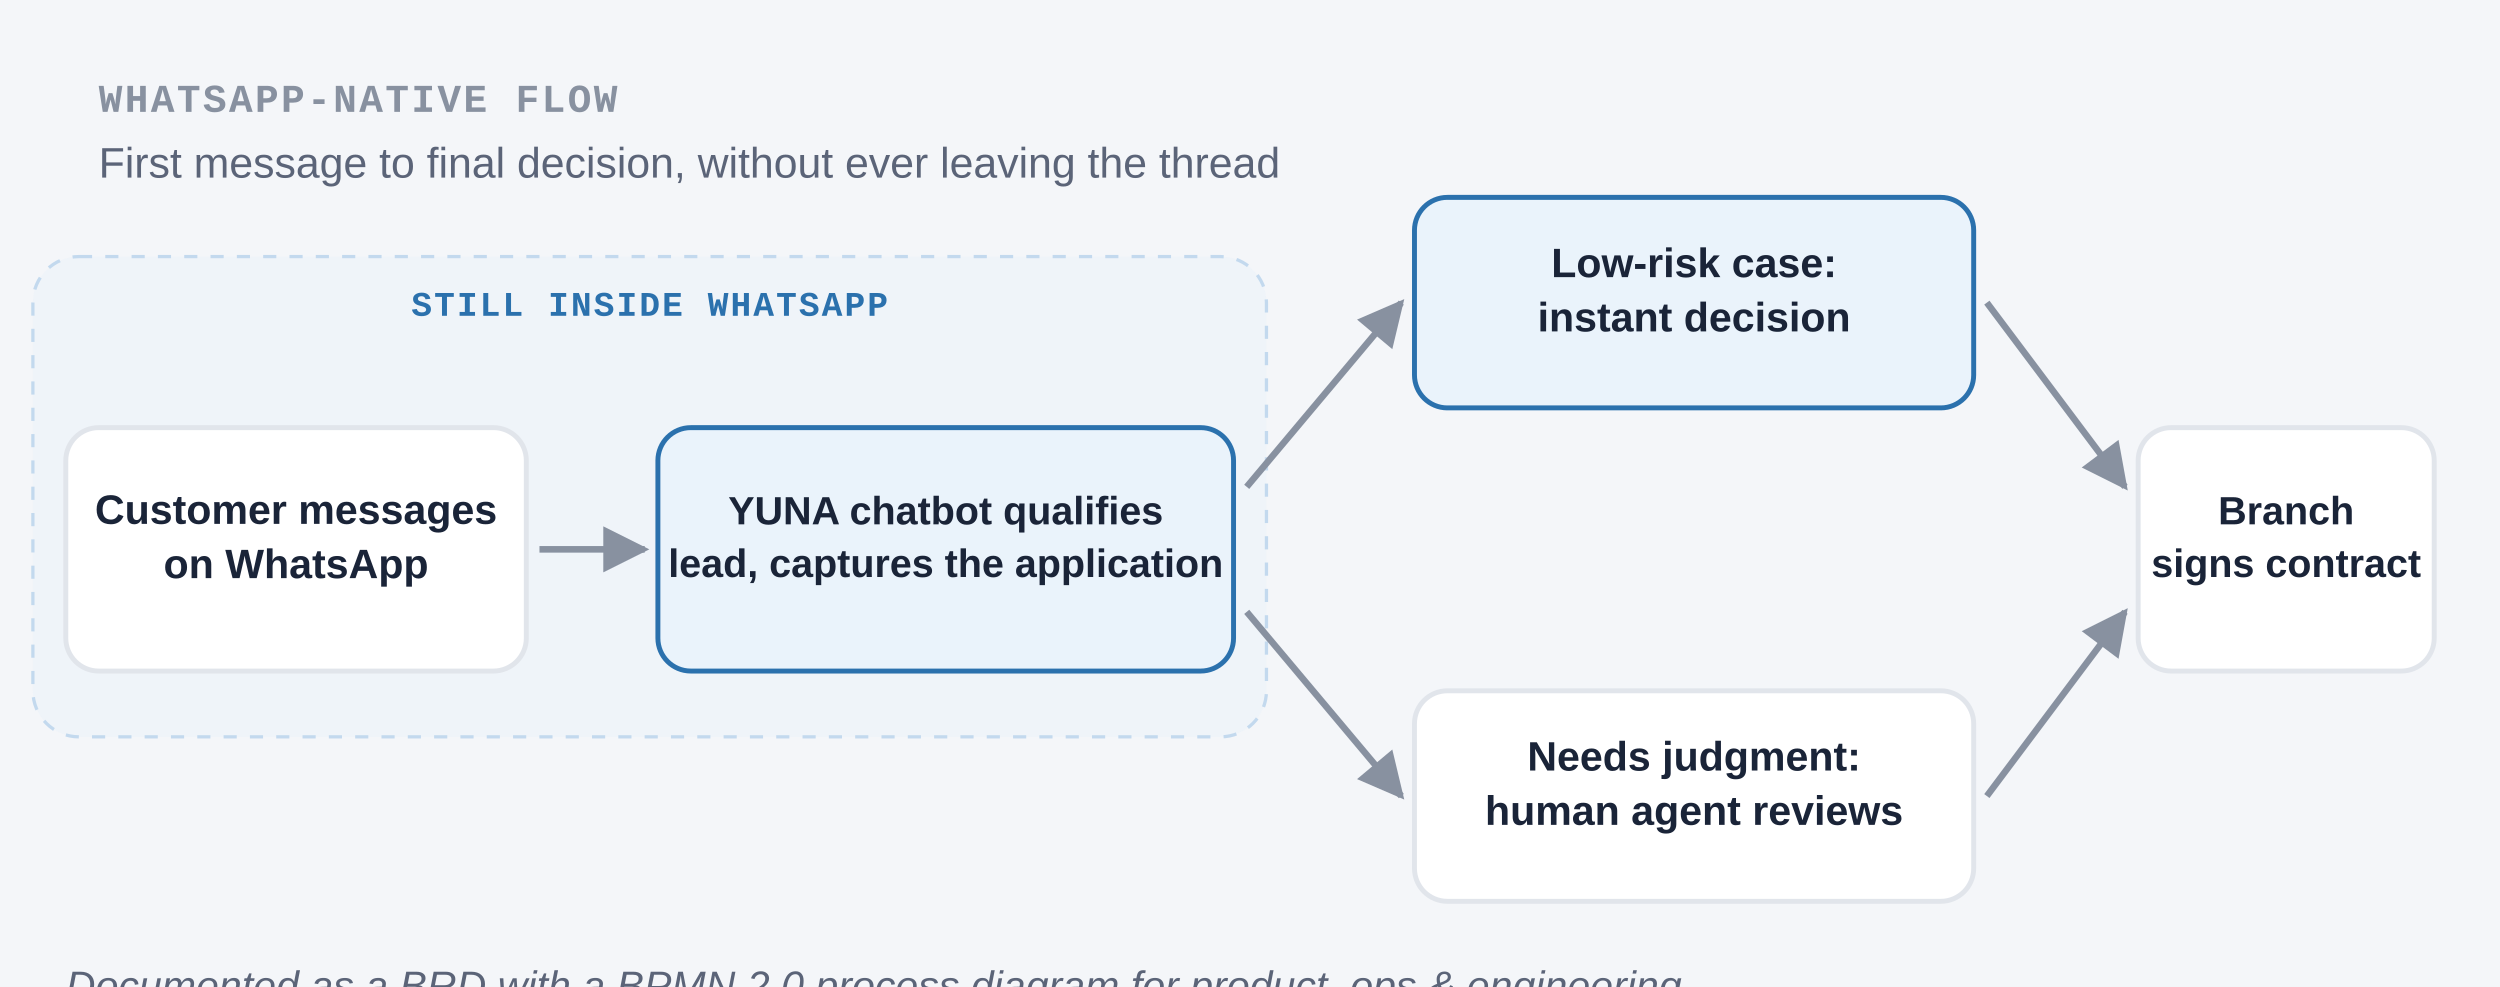
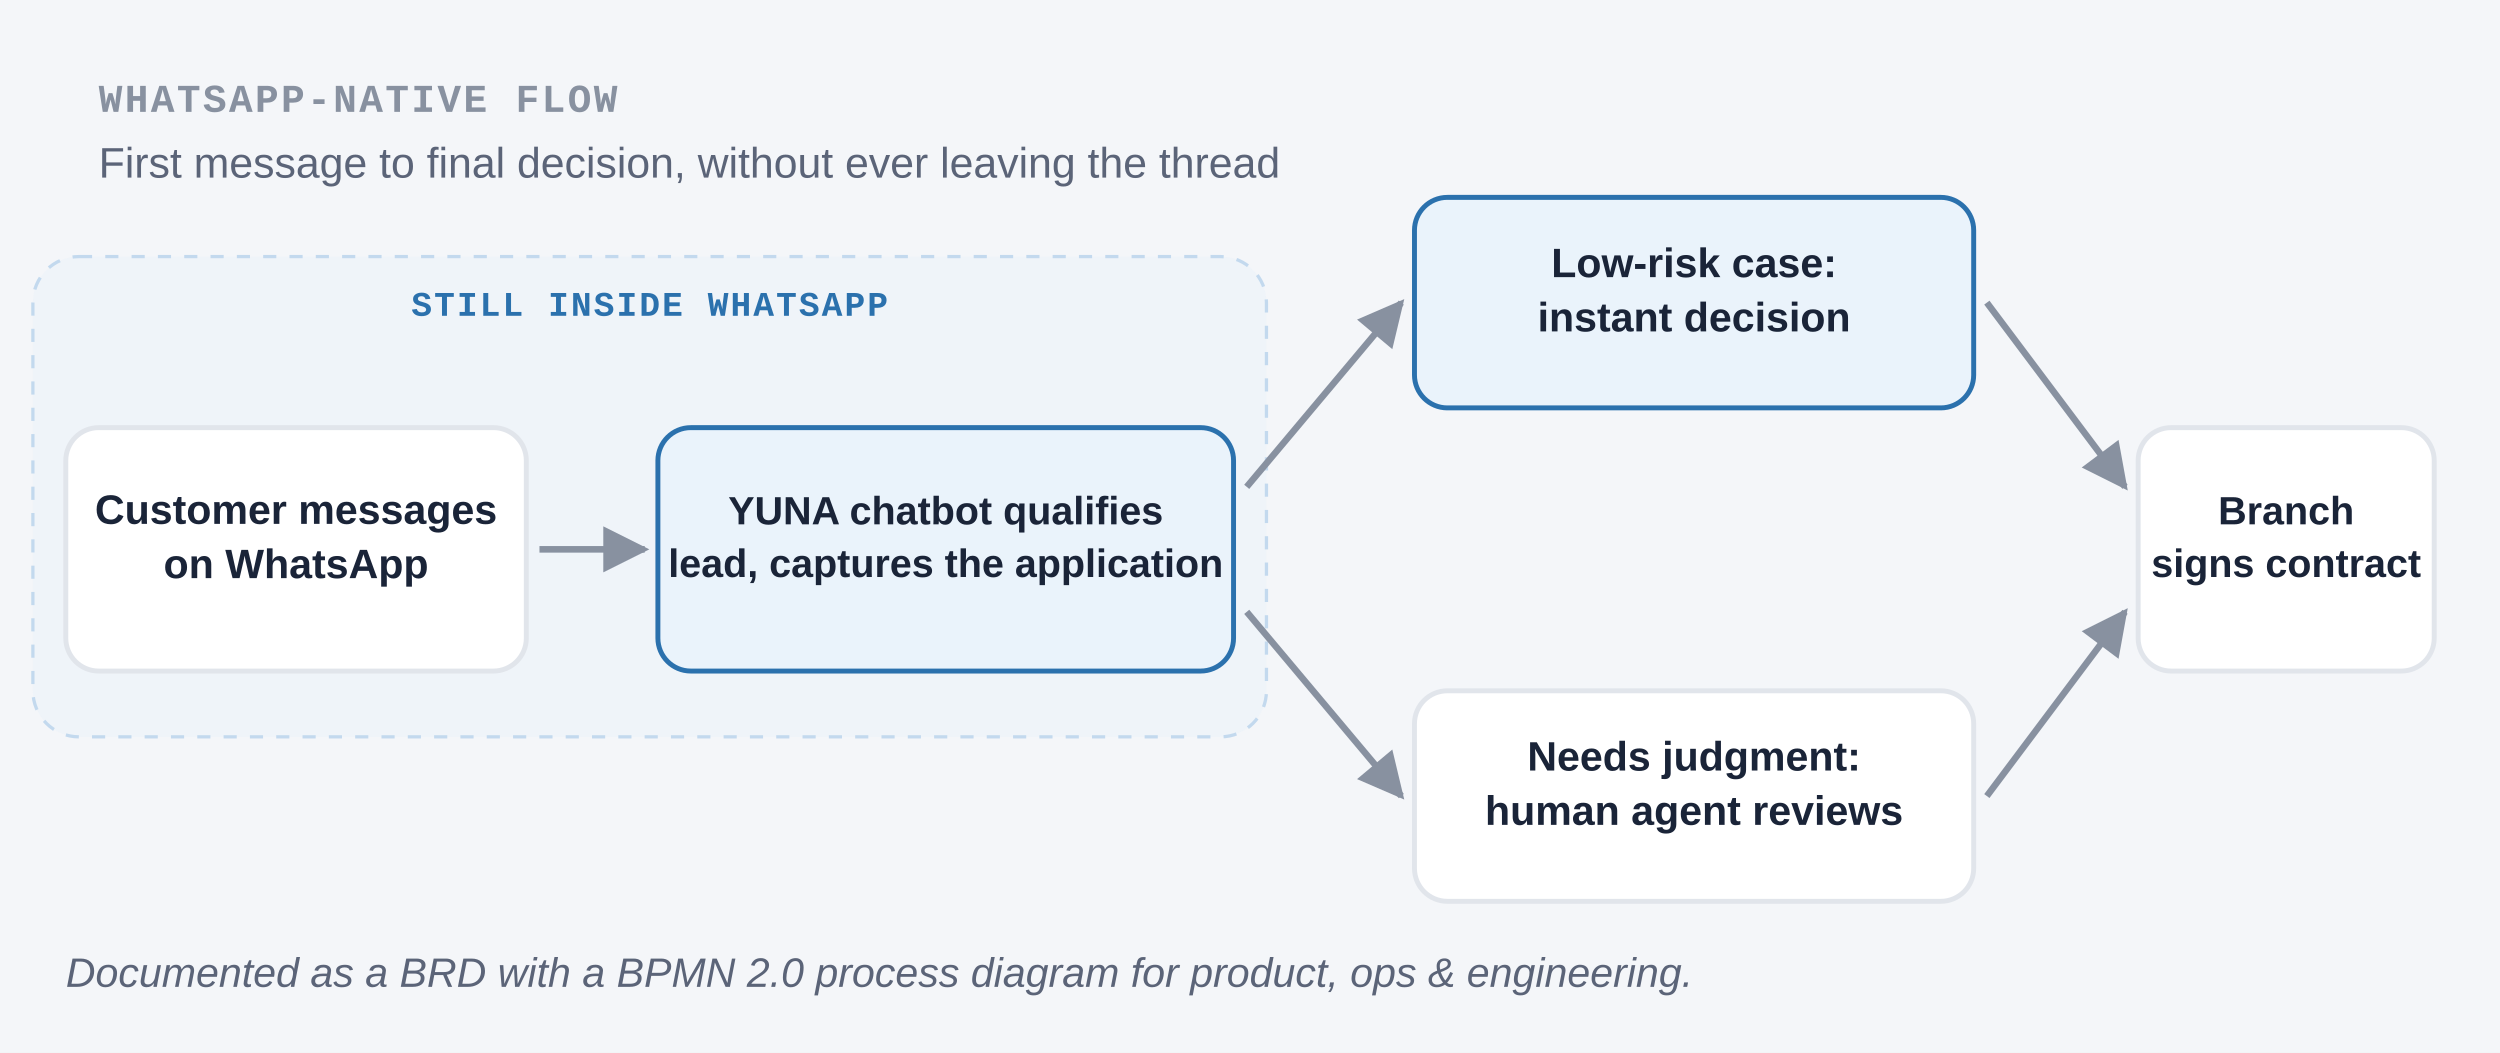
- <svg xmlns="http://www.w3.org/2000/svg" viewBox="0 0 760 300" font-family="Arial, Helvetica, sans-serif">
-   <rect x="0" y="0" width="760" height="300" fill="#f4f6f9" />
+ <svg xmlns="http://www.w3.org/2000/svg" viewBox="0 0 760 320" font-family="Arial, Helvetica, sans-serif">
+   <rect x="0" y="0" width="760" height="320" fill="#f4f6f9" />
  <defs>
    <marker id="arrow" viewBox="0 0 10 10" refX="9" refY="5" markerWidth="7" markerHeight="7" orient="auto-start-reverse">
      <path d="M0,0 L10,5 L0,10 z" fill="#8891a0" />
    </marker>
  </defs>
  <text x="30" y="34" text-anchor="start" font-size="12" font-weight="700" fill="#8891a0" font-family="Consolas, 'Courier New', monospace" letter-spacing="0.06em">WHATSAPP-NATIVE FLOW</text>
  <text x="30" y="54" font-size="13" fill="#5b6478" font-family="Arial, Helvetica, sans-serif">First message to final decision, without ever leaving the thread</text>
  <rect x="10" y="78" width="375" height="146" rx="14" fill="#eaf3fb" fill-opacity="0.5" stroke="#c3d9ee" stroke-dasharray="4,4" />
  <text x="197.5" y="96" text-anchor="middle" font-size="10.5" font-weight="700" fill="#2b71ad" font-family="Consolas, 'Courier New', monospace" letter-spacing="0.06em">STILL INSIDE WHATSAPP</text>
  <rect x="20" y="130" width="140" height="74" rx="10" fill="#ffffff" stroke="#e1e5eb" stroke-width="1.5" />
  <text x="90.0" y="159.25" text-anchor="middle" font-size="12.5" font-weight="600" fill="#1a2438">Customer messages</text>
  <text x="90.0" y="175.75" text-anchor="middle" font-size="12.5" font-weight="600" fill="#1a2438">on WhatsApp</text>
  <rect x="200" y="130" width="175" height="74" rx="10" fill="#eaf3fb" stroke="#2b71ad" stroke-width="1.5" />
  <text x="287.5" y="159.4" text-anchor="middle" font-size="12" font-weight="600" fill="#1a2438">YUNA chatbot qualifies</text>
  <text x="287.5" y="175.4" text-anchor="middle" font-size="12" font-weight="600" fill="#1a2438">lead, captures the application</text>
  <rect x="430" y="60" width="170" height="64" rx="10" fill="#eaf3fb" stroke="#2b71ad" stroke-width="1.5" />
  <text x="515.0" y="84.25" text-anchor="middle" font-size="12.5" font-weight="600" fill="#1a2438">Low-risk case:</text>
  <text x="515.0" y="100.75" text-anchor="middle" font-size="12.5" font-weight="600" fill="#1a2438">instant decision</text>
  <rect x="430" y="210" width="170" height="64" rx="10" fill="#ffffff" stroke="#e1e5eb" stroke-width="1.5" />
  <text x="515.0" y="234.25" text-anchor="middle" font-size="12.5" font-weight="600" fill="#1a2438">Needs judgment:</text>
  <text x="515.0" y="250.75" text-anchor="middle" font-size="12.5" font-weight="600" fill="#1a2438">human agent reviews</text>
  <rect x="650" y="130" width="90" height="74" rx="10" fill="#ffffff" stroke="#e1e5eb" stroke-width="1.5" />
  <text x="695.0" y="159.4" text-anchor="middle" font-size="12" font-weight="600" fill="#1a2438">Branch</text>
  <text x="695.0" y="175.4" text-anchor="middle" font-size="12" font-weight="600" fill="#1a2438">signs contract</text>
  <line x1="164" y1="167.0" x2="196" y2="167.0" stroke="#8891a0" stroke-width="2" marker-end="url(#arrow)" />
  <line x1="379" y1="148" x2="426" y2="92.0" stroke="#8891a0" stroke-width="2" marker-end="url(#arrow)" />
  <line x1="379" y1="186" x2="426" y2="242.0" stroke="#8891a0" stroke-width="2" marker-end="url(#arrow)" />
  <line x1="604" y1="92.0" x2="646" y2="148" stroke="#8891a0" stroke-width="2" marker-end="url(#arrow)" />
  <line x1="604" y1="242.0" x2="646" y2="186" stroke="#8891a0" stroke-width="2" marker-end="url(#arrow)" />
-   <text x="20" y="304" font-size="12.5" fill="#5b6478" font-family="Arial, Helvetica, sans-serif" font-style="italic">Documented as a BRD with a BPMN 2.0 process diagram for product, ops &amp; engineering.</text>
+   <text x="20" y="300" font-size="12.5" fill="#5b6478" font-family="Arial, Helvetica, sans-serif" font-style="italic">Documented as a BRD with a BPMN 2.0 process diagram for product, ops &amp; engineering.</text>
</svg>
